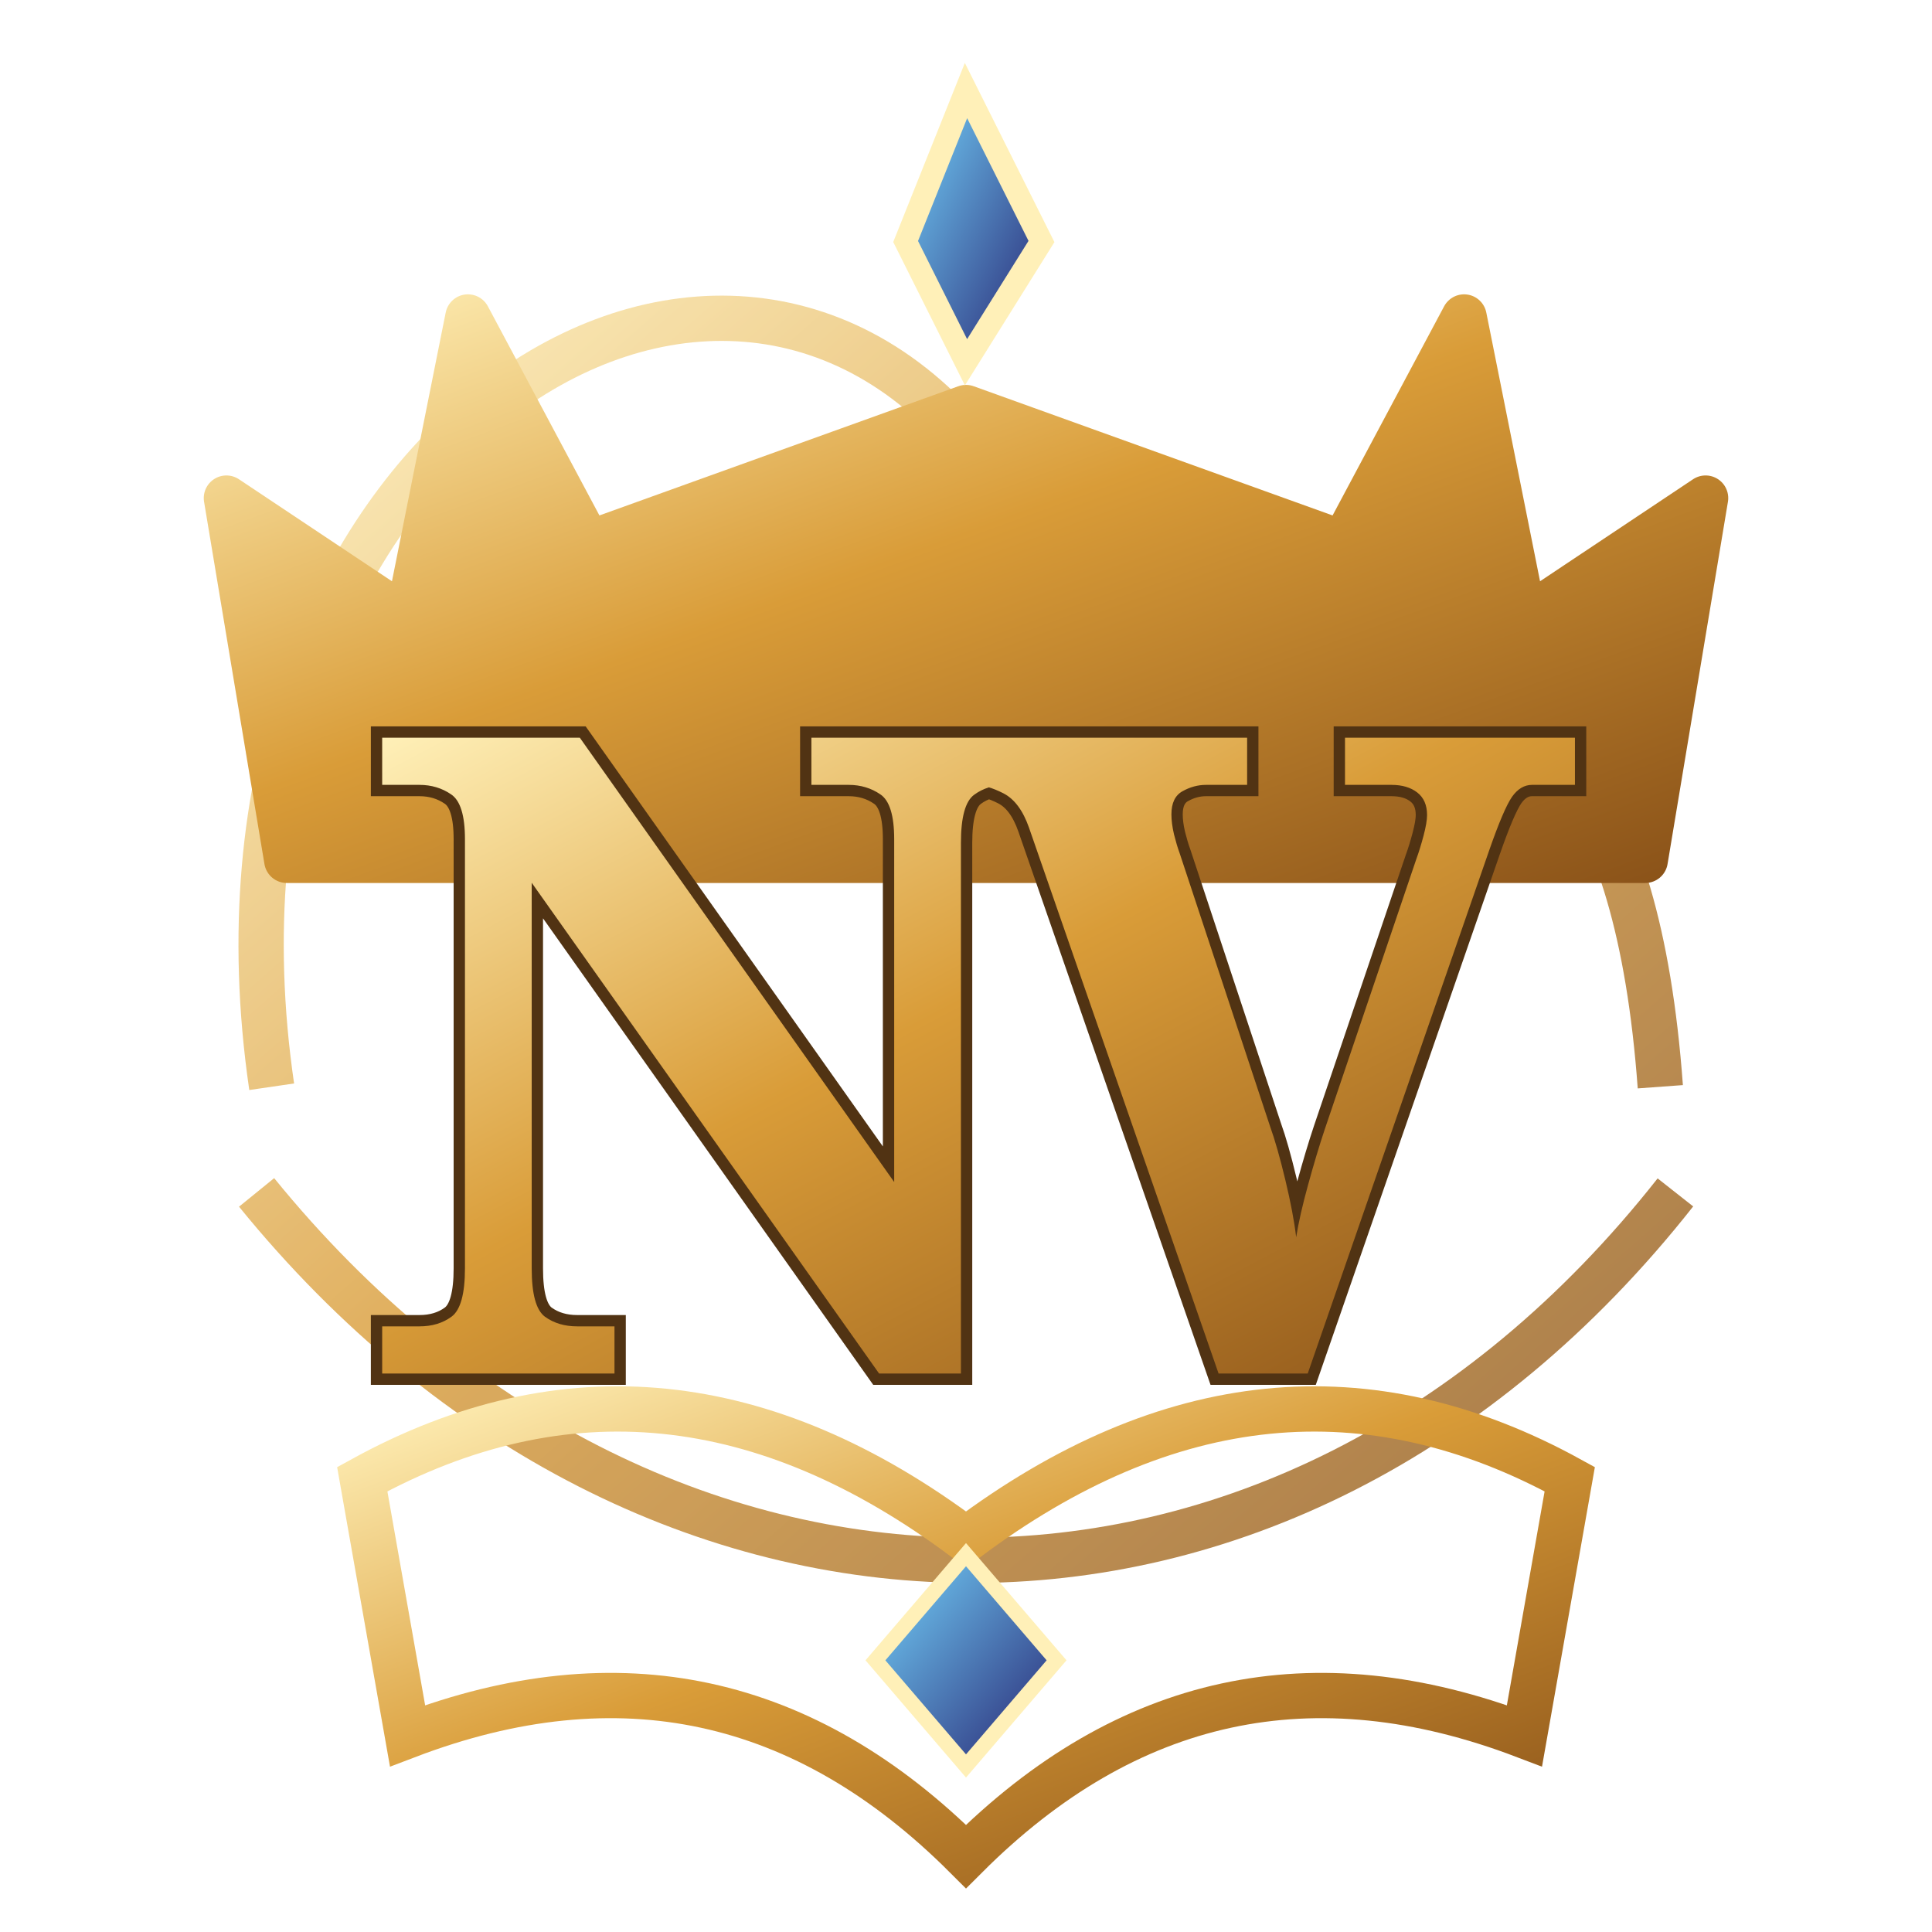
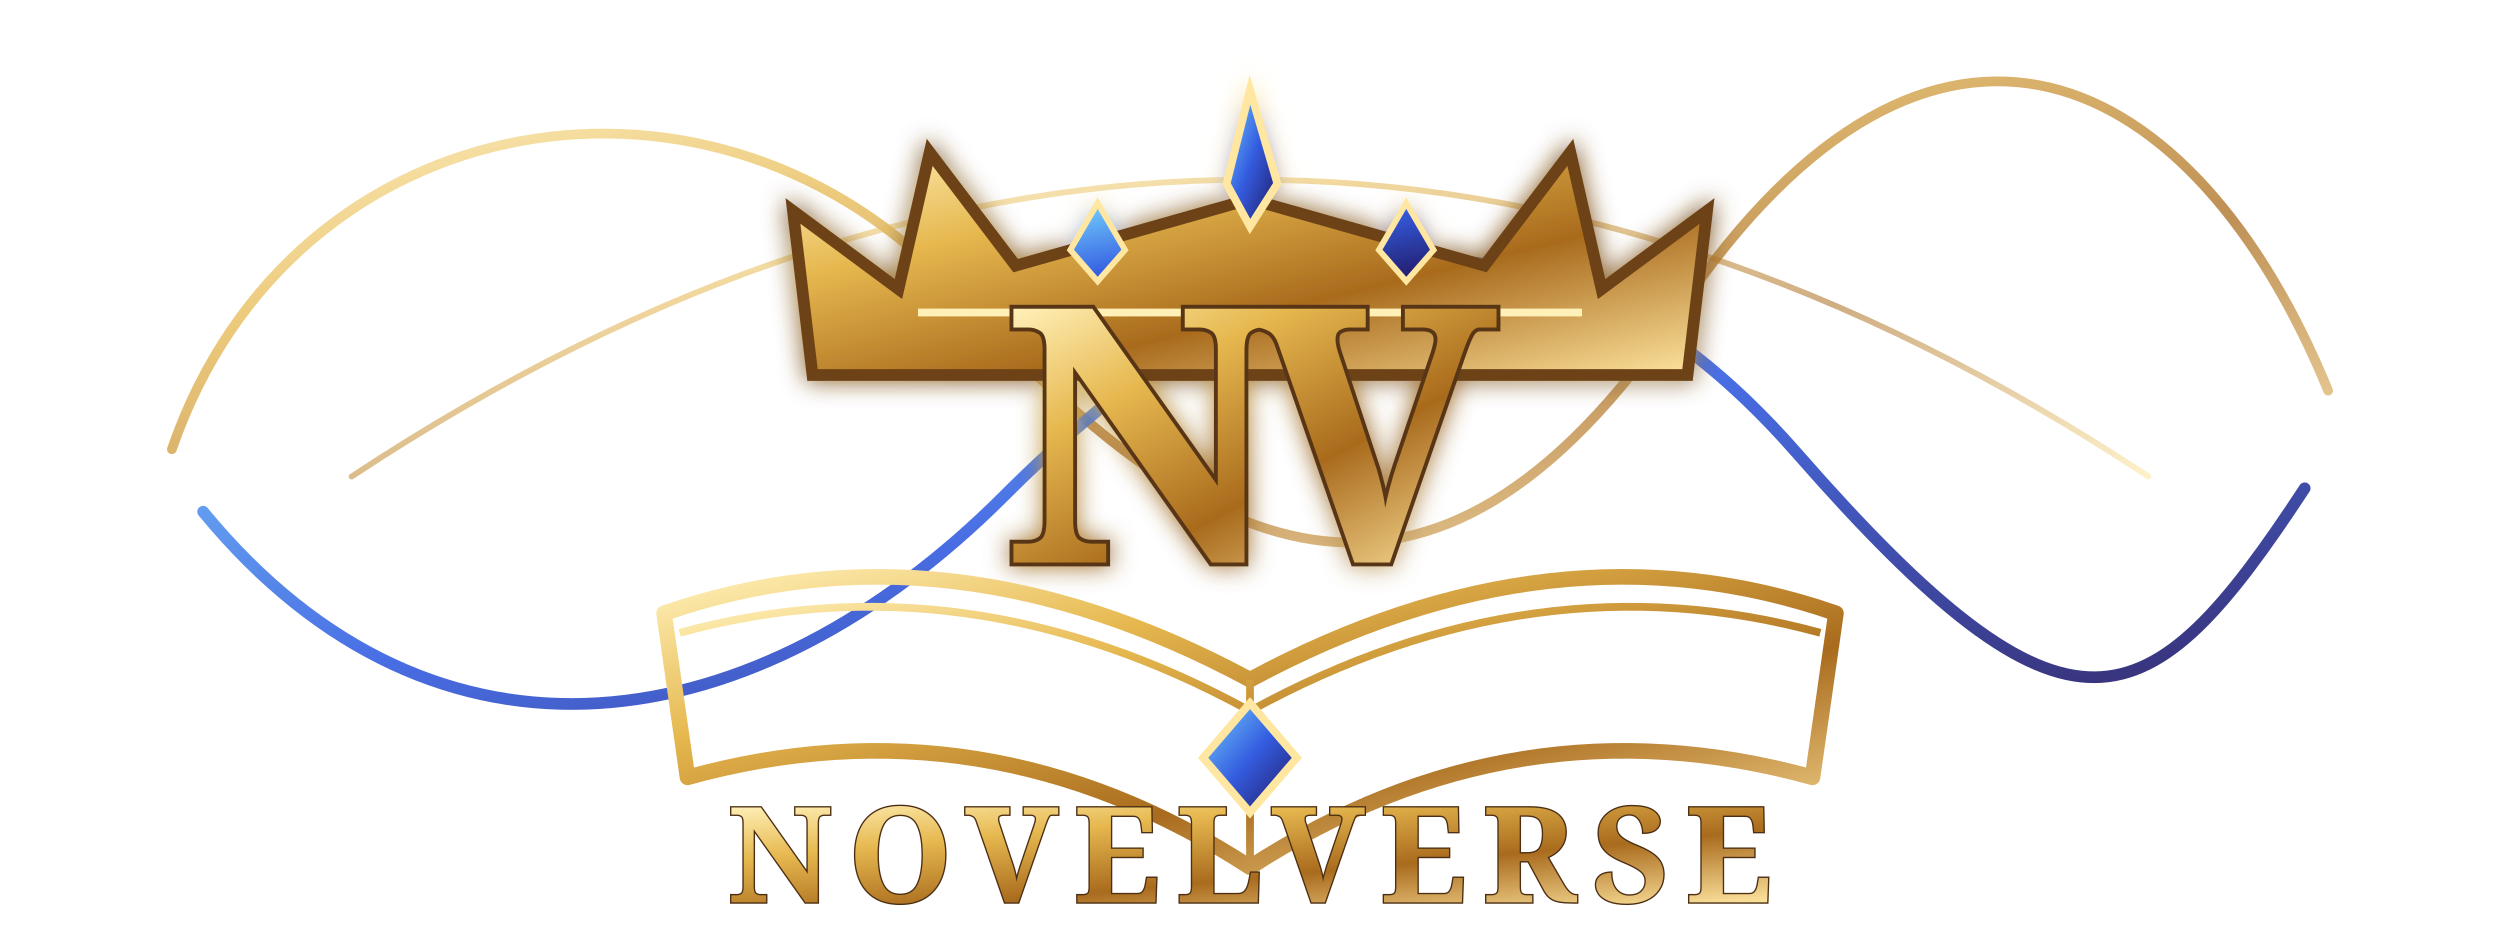
- <svg xmlns="http://www.w3.org/2000/svg" viewBox="0 0 128 128" role="img" aria-labelledby="title">
+ <svg xmlns="http://www.w3.org/2000/svg" viewBox="0 0 640 240" role="img" aria-labelledby="title">
  <defs>
-     <linearGradient id="g" x1="0" y1="0" x2="1" y2="1">
+     <linearGradient id="gold" x1="0" y1="0" x2="1" y2="1">
      <stop stop-color="#fff0b8" />
-       <stop offset=".45" stop-color="#d99c38" />
-       <stop offset="1" stop-color="#8b5319" />
+       <stop offset=".28" stop-color="#e6b84f" />
+       <stop offset=".62" stop-color="#a96b1d" />
+       <stop offset="1" stop-color="#ffe6a0" />
    </linearGradient>
-     <linearGradient id="b" x1="0" y1="0" x2="1" y2="1">
-       <stop stop-color="#76d8ff" />
-       <stop offset="1" stop-color="#25206f" />
+     <linearGradient id="blue" x1="0" y1="0" x2="1" y2="1">
+       <stop stop-color="#77d5ff" />
+       <stop offset=".5" stop-color="#345de0" />
+       <stop offset="1" stop-color="#21145d" />
    </linearGradient>
+     <filter id="glow" x="-40%" y="-40%" width="180%" height="180%">
+       <feGaussianBlur stdDeviation="3" result="b" />
+       <feMerge>
+         <feMergeNode in="b" />
+         <feMergeNode in="SourceGraphic" />
+       </feMerge>
+     </filter>
  </defs>
-   <g fill="none" stroke="url(#g)" stroke-width="3" stroke-linejoin="round">
-     <path d="M18 72C12 31 46 8 64 29s43 2 46 43M17 79c26 32 68 33 94 0" opacity=".8" />
-     <path d="M39 36l-8-15-4 20-12-8 4 24h90l4-24-12 8-4-20-8 15-25-9z" fill="url(#g)" />
+   <g fill="none" stroke="url(#gold)" stroke-linecap="round" stroke-linejoin="round">
+     <path d="M44 115C75 25 184 8 245 75S365 175 430 79 562 17 596 100" stroke-width="2.5" opacity=".75" />
+     <path d="M52 131C112 204 194 190 257 127S390 36 460 116 550 186 590 125" stroke="url(#blue)" stroke-width="3" opacity=".9" />
+     <path d="M90 122Q320 -30 550 122" stroke-width="1.5" opacity=".55" />
  </g>
-   <path d="M60 16l4-10 5 10-5 8z" fill="url(#b)" stroke="#fff0b8" stroke-width="1.5" />
-   <text x="64" y="91" text-anchor="middle" font-family="Georgia,serif" font-size="59" font-weight="bold" letter-spacing="-7" fill="url(#g)" stroke="#513313" stroke-width="1.5" paint-order="stroke">NV</text>
-   <path d="M24 98q20-11 40 4 20-15 40-4l-3 17q-21-8-37 8-16-16-37-8z" fill="none" stroke="url(#g)" stroke-width="3" />
-   <path d="M64 102v19" stroke="url(#g)" stroke-width="2" />
-   <path d="M64 103l6 7-6 7-6-7z" fill="url(#b)" stroke="#fff0b8" />
+   <g filter="url(#glow)">
+     <path d="M260 68l-22-29-8 35-27-20 5 42h224l5-42-27 20-8-35-22 29-60-17z" fill="url(#gold)" stroke="#6d4318" stroke-width="3" />
+     <path d="M314 47l6-24 7 24-7 11z" fill="url(#blue)" stroke="#ffe7a2" stroke-width="2" />
+     <path d="M274 64l7-12 7 12-7 8zM353 64l7-12 7 12-7 8z" fill="url(#blue)" stroke="#ffe7a2" stroke-width="1.5" />
+     <path d="M235 80h170" stroke="#fff0b8" stroke-width="2" />
+     <text x="320" y="144" text-anchor="middle" font-family="Georgia,serif" font-size="91" font-weight="bold" letter-spacing="-9" fill="url(#gold)" stroke="#593612" stroke-width="2" paint-order="stroke">NV</text>
+   </g>
+   <g fill="none" stroke="url(#gold)" stroke-width="4" stroke-linejoin="round">
+     <path d="M170 157q72-25 150 17 78-42 150-17l-6 42q-76-21-144 23-68-44-144-23z" />
+     <path d="M320 174v47M174 162q73-20 146 20 73-40 146-20" stroke-width="2" />
+   </g>
+   <path d="M320 180l12 14-12 14-12-14z" fill="url(#blue)" stroke="#ffe7a2" stroke-width="2" />
+   <text x="320" y="231" text-anchor="middle" font-family="Georgia,serif" font-size="34" font-weight="bold" letter-spacing="4" fill="url(#gold)" stroke="#4b2e14" stroke-width=".7" paint-order="stroke">NOVELVERSE</text>
</svg>
